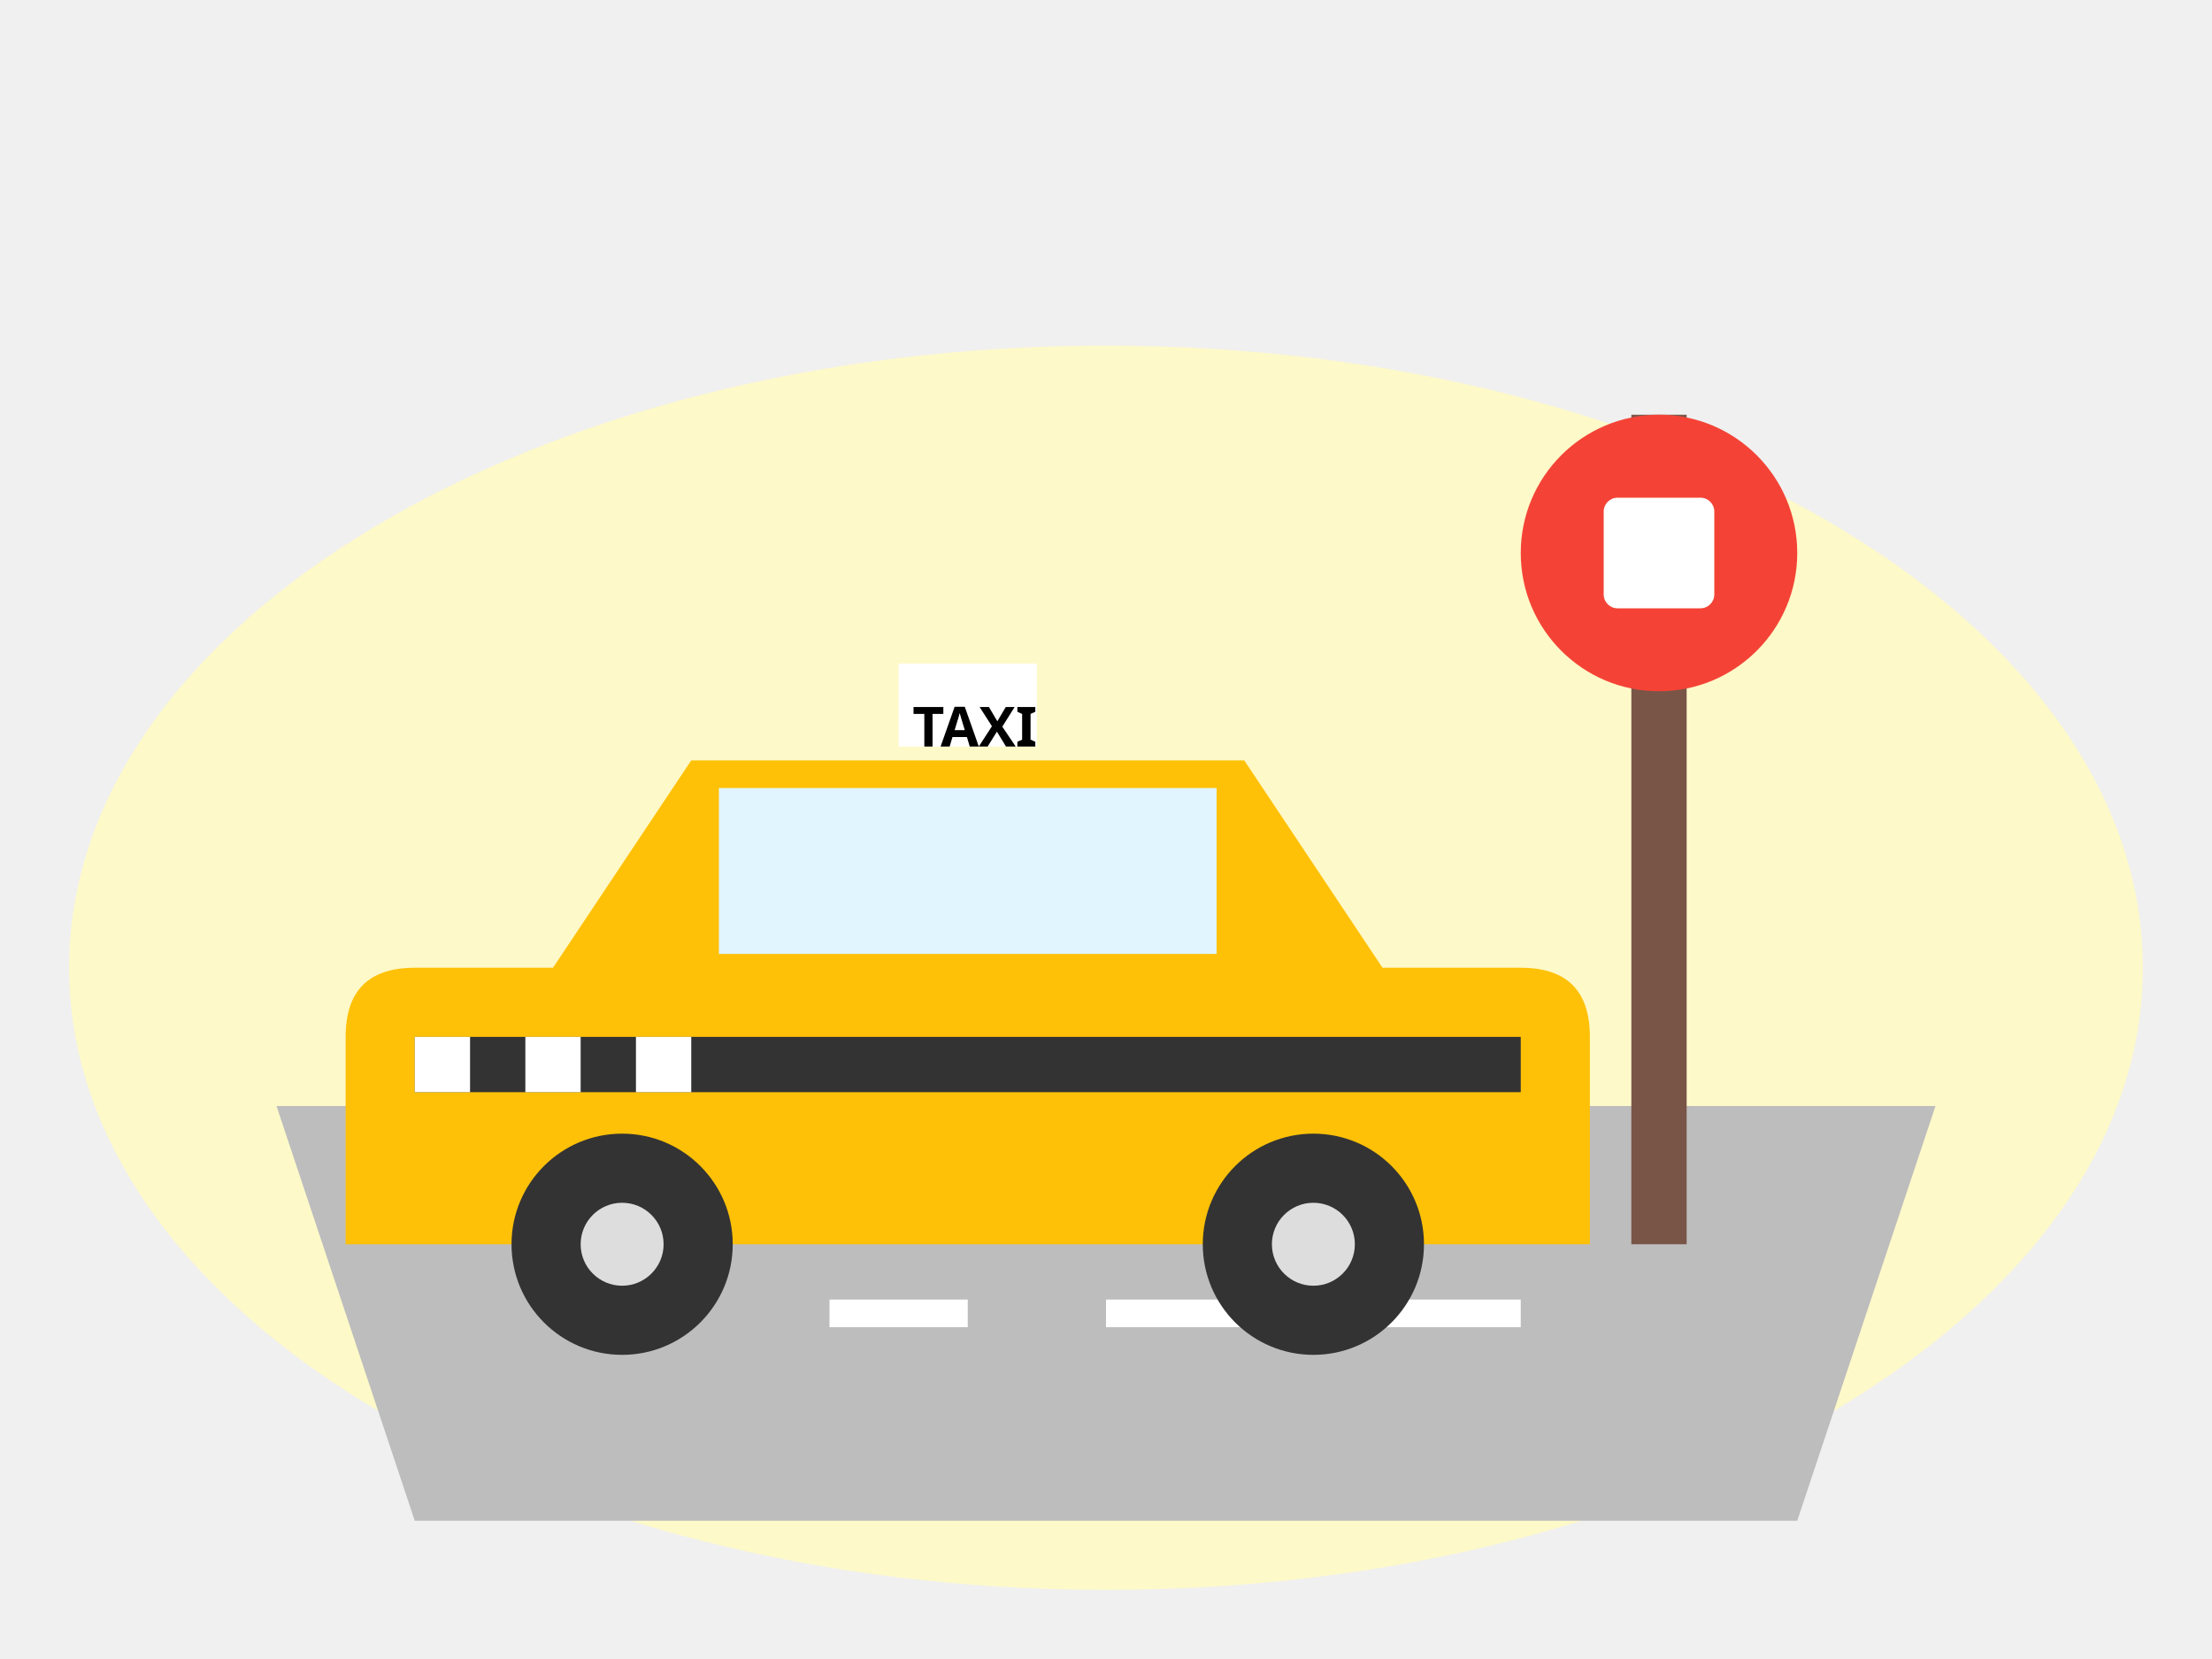
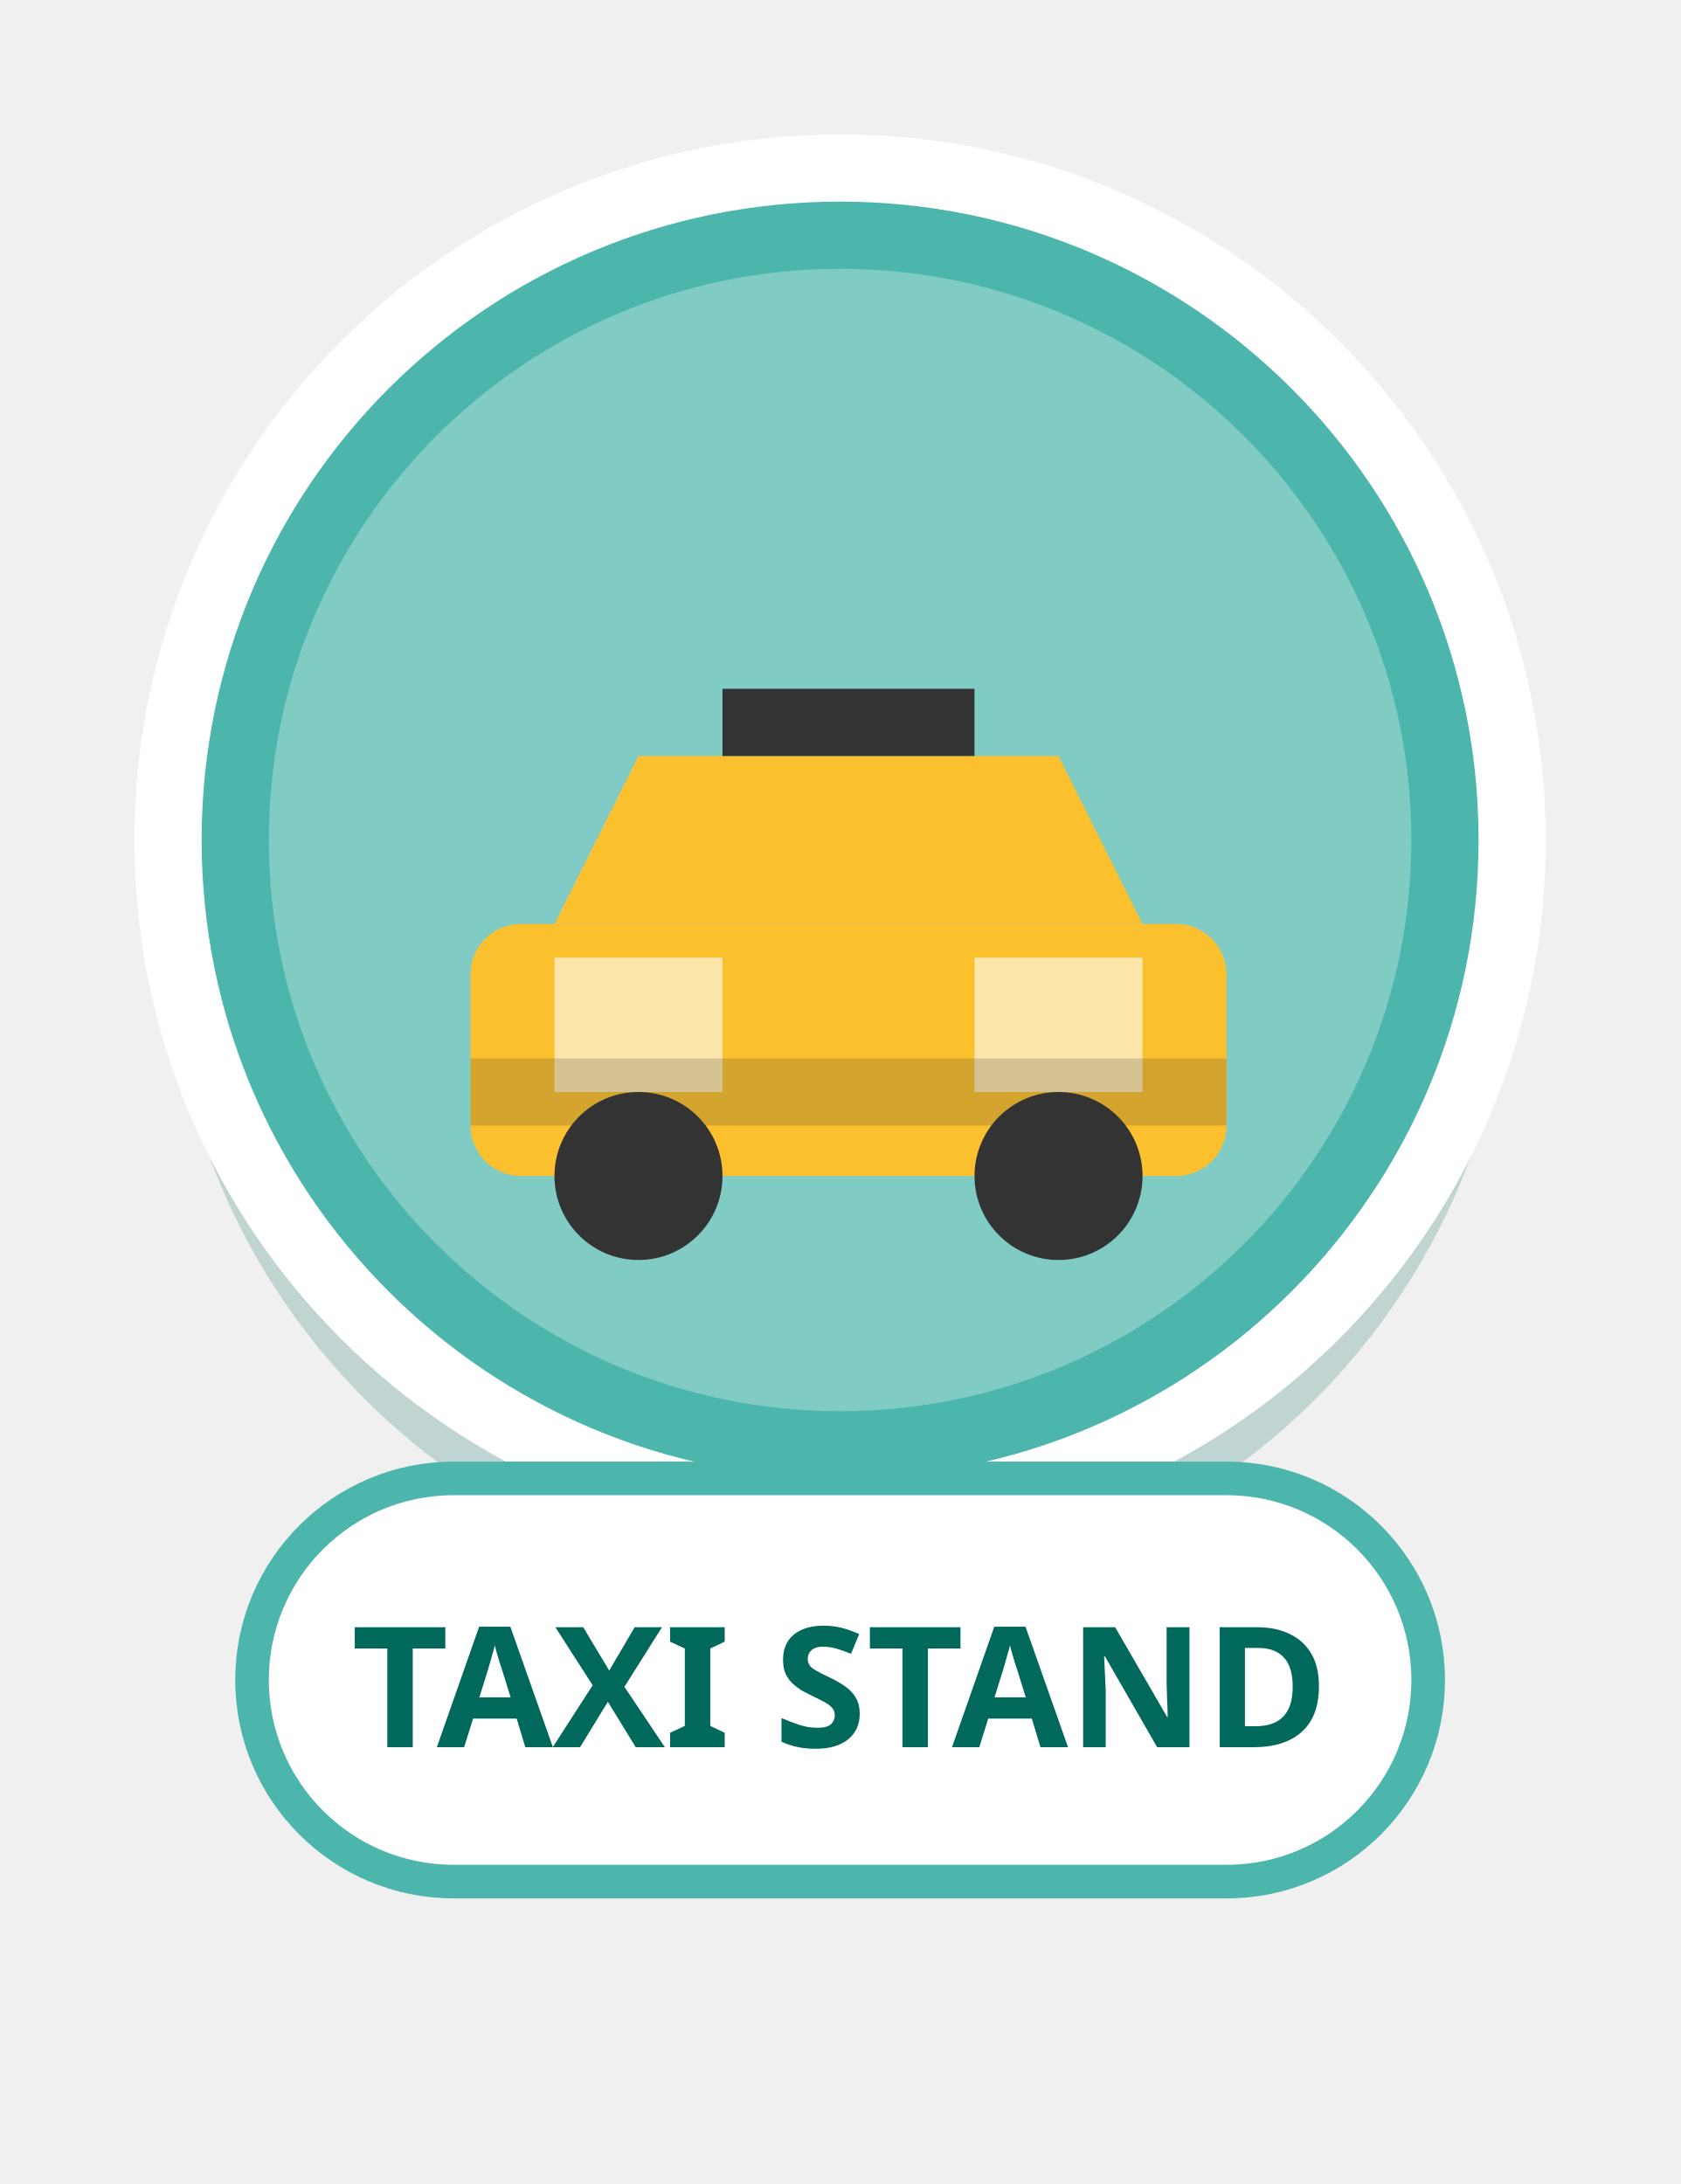
- <svg xmlns="http://www.w3.org/2000/svg" viewBox="0 0 160 120">
-   <ellipse cx="80" cy="70" rx="75" ry="45" fill="#FFF9C4" opacity="0.9" />
-   <path d="M 20 80 L 140 80 L 130 110 L 30 110 Z" fill="#BDBDBD" />
-   <path d="M 40 95 L 120 95" stroke="#FFF" stroke-width="2" stroke-dasharray="10 10" />
-   <g transform="translate(110, 30)">
-     <rect x="8" y="0" width="4" height="60" fill="#795548" />
-     <circle cx="10" cy="10" r="10" fill="#F44336" />
-     <rect x="6" y="6" width="8" height="8" fill="#FFF" rx="1" />
+ <svg xmlns="http://www.w3.org/2000/svg" viewBox="-50 -50 100 130">
+   <circle cx="0" cy="5" r="40" fill="#00695C" opacity="0.2" />
+   <circle cx="0" cy="0" r="40" fill="#4DB6AC" stroke="white" stroke-width="4" />
+   <circle cx="0" cy="0" r="34" fill="#80CBC4" />
+   <g transform="translate(-22, -15)">
+     <path d="M 5 20 L 10 10 L 35 10 L 40 20 Z" fill="#FBC02D" />
+     <rect x="0" y="20" width="45" height="15" rx="3" fill="#FBC02D" />
+     <rect x="5" y="22" width="10" height="8" fill="#FFF" opacity="0.6" />
+     <rect x="30" y="22" width="10" height="8" fill="#FFF" opacity="0.6" />
+     <circle cx="10" cy="35" r="5" fill="#333" />
+     <circle cx="35" cy="35" r="5" fill="#333" />
+     <rect x="0" y="28" width="45" height="4" fill="#333" opacity="0.2" />
+     <rect x="15" y="6" width="15" height="4" fill="#333" />
  </g>
-   <g transform="translate(30, 50)">
-     <path d="M 10 20 L 20 5 L 60 5 L 70 20 L 80 20 Q 85 20 85 25 L 85 40 L -5 40 L -5 25 Q -5 20 0 20 Z" fill="#FFC107" />
-     <rect x="22" y="7" width="36" height="12" fill="#E1F5FE" />
-     <rect x="0" y="25" width="80" height="4" fill="#333" />
-     <path d="M 0 25 h 4 v 4 h -4 z M 8 25 h 4 v 4 h -4 z M 16 25 h 4 v 4 h -4 z" fill="#FFF" />
-     <circle cx="15" cy="40" r="8" fill="#333" />
-     <circle cx="65" cy="40" r="8" fill="#333" />
-     <circle cx="15" cy="40" r="3" fill="#DDD" />
-     <circle cx="65" cy="40" r="3" fill="#DDD" />
-     <rect x="35" y="-2" width="10" height="6" fill="#FFF" />
-     <text x="36" y="4" font-family="sans-serif" font-size="4" font-weight="bold">TAXI</text>
+   <g transform="translate(0, 50)">
+     <rect x="-35" y="-12" width="70" height="24" rx="12" fill="white" stroke="#4DB6AC" stroke-width="2" />
+     <text x="0" y="4" text-anchor="middle" font-size="10" font-weight="bold" fill="#00695C" font-family="sans-serif">TAXI STAND</text>
  </g>
</svg>
